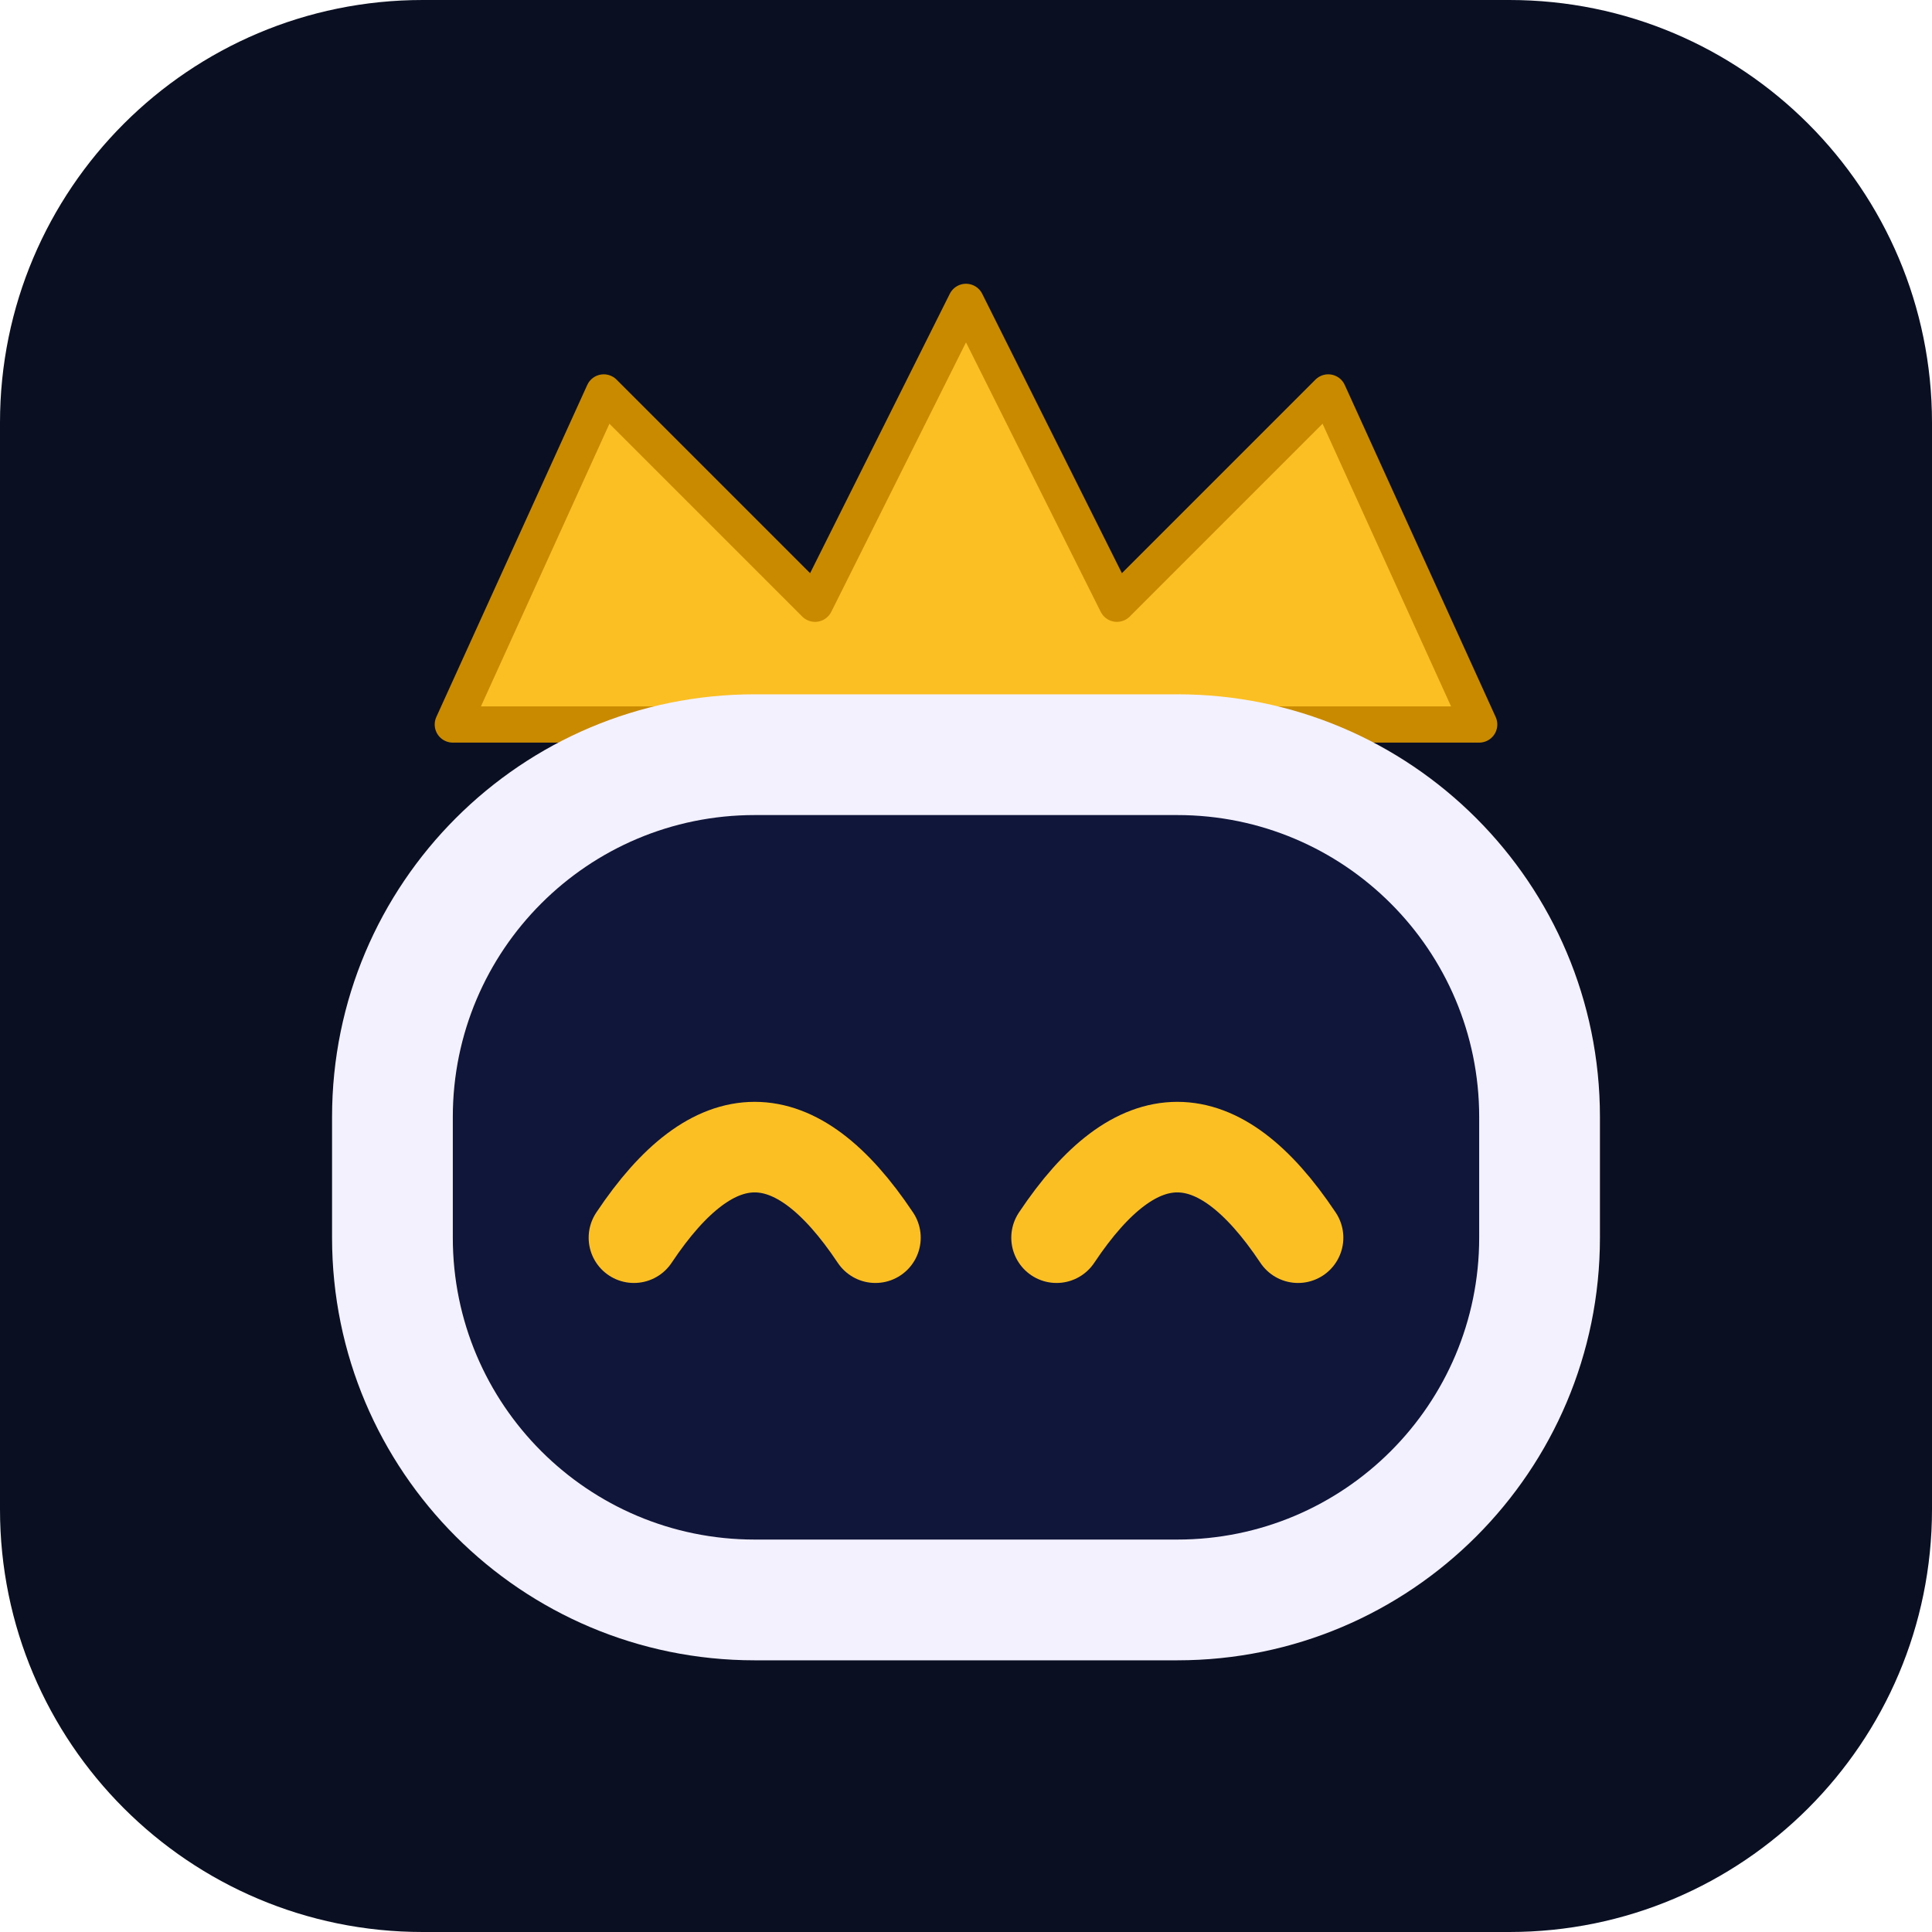
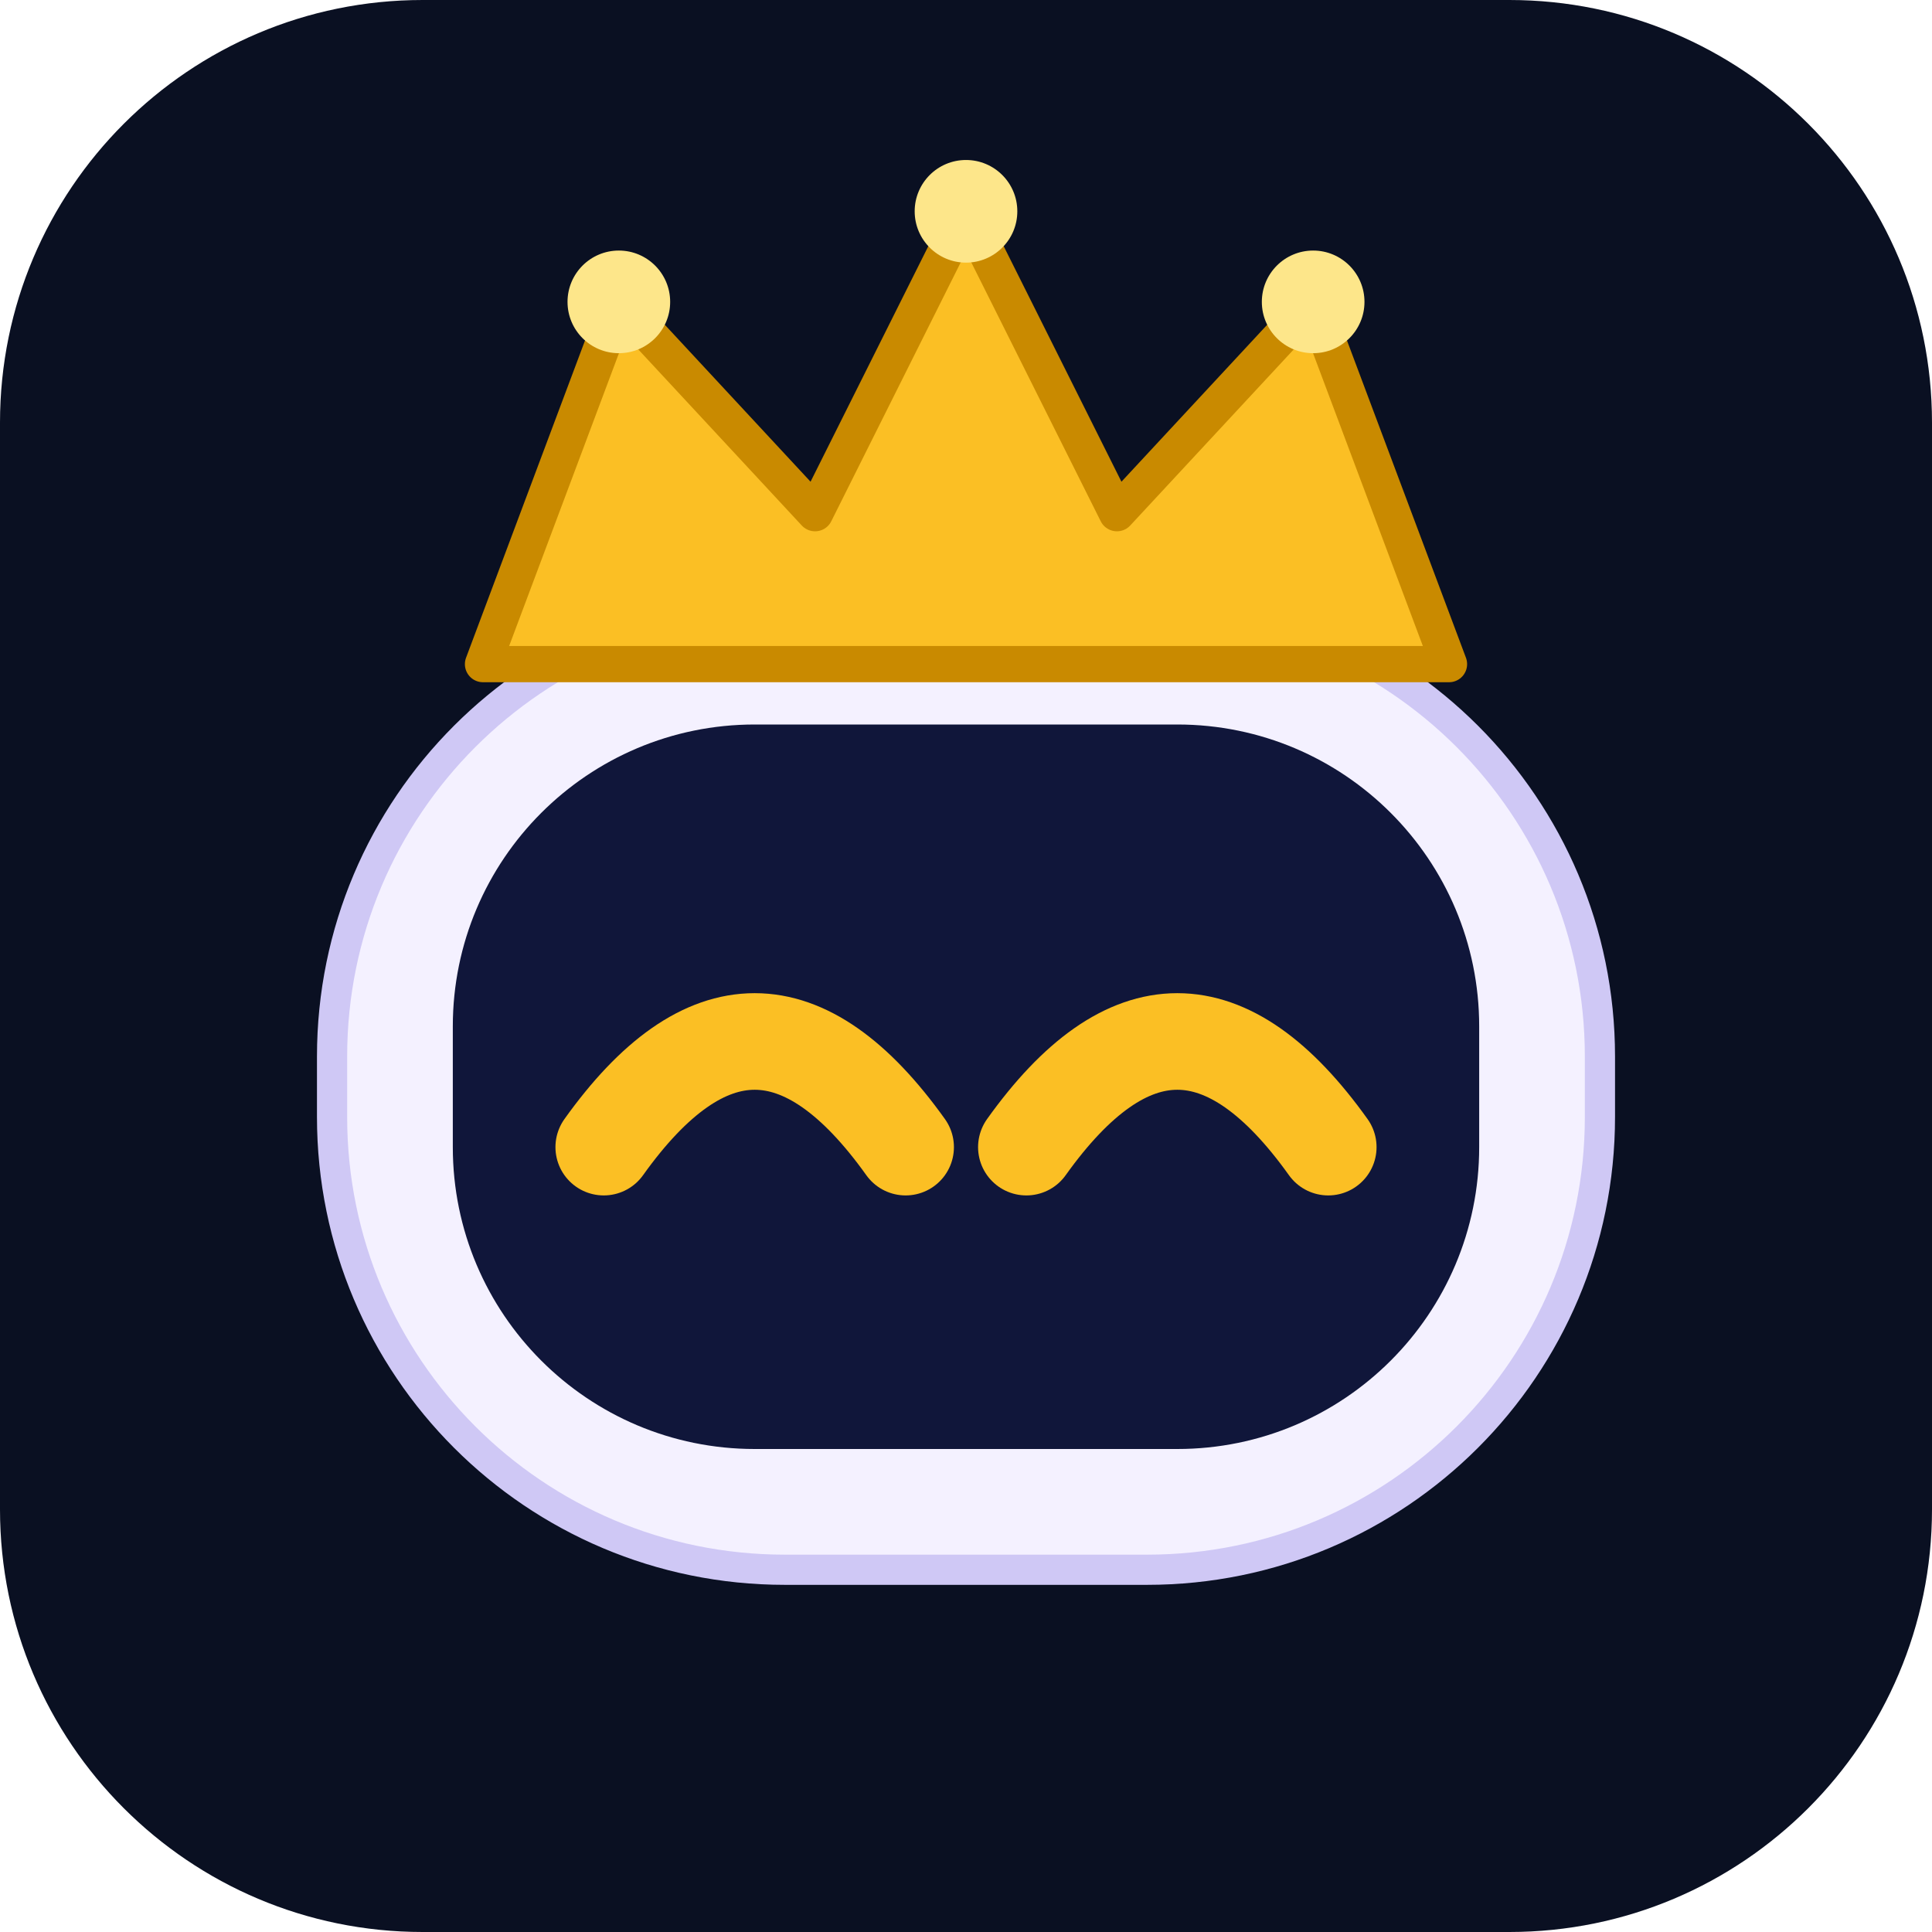
<svg xmlns="http://www.w3.org/2000/svg" viewBox="0 0 64 64" role="img" aria-label="Subasta Salvaje">
  <rect width="64" height="64" rx="14" fill="#0a1022" />
-   <path d="M15 24l5-11 7 7 5-10 5 10 7-7 5 11z" fill="#fbbf24" stroke="#c98a00" stroke-width="1.2" stroke-linejoin="round" />
-   <rect x="11" y="23" width="42" height="32" rx="14" fill="#f4f1ff" />
-   <rect x="15" y="27" width="34" height="24" rx="10" fill="#10163a" />
-   <path d="M21 41q4-6 8 0M35 41q4-6 8 0" fill="none" stroke="#fbbf24" stroke-width="3" stroke-linecap="round" />
+   <g>
+     <rect x="11" y="20" width="42" height="32" rx="15" fill="#f4f1ff" stroke="#cfc8f5" stroke-width="1" />
+     <rect x="15" y="24" width="34" height="24" rx="10" fill="#10163a" />
+     <path d="M20 38Q25 31 30 38" fill="none" stroke="#fbbf24" stroke-width="3.2" stroke-linecap="round" />
+     <path d="M34 38Q39 31 44 38" fill="none" stroke="#fbbf24" stroke-width="3.2" stroke-linecap="round" />
+     <path d="M16 22L20.5 10L27 17L32 7L37 17L43.5 10L48 22Z" fill="#fbbf24" stroke="#c98a00" stroke-width="1.2" stroke-linejoin="round" />
+     <circle cx="20.5" cy="10" r="1.7" fill="#fde68a" />
+     <circle cx="32" cy="7" r="1.7" fill="#fde68a" />
+     <circle cx="43.5" cy="10" r="1.7" fill="#fde68a" />
+   </g>
</svg>
